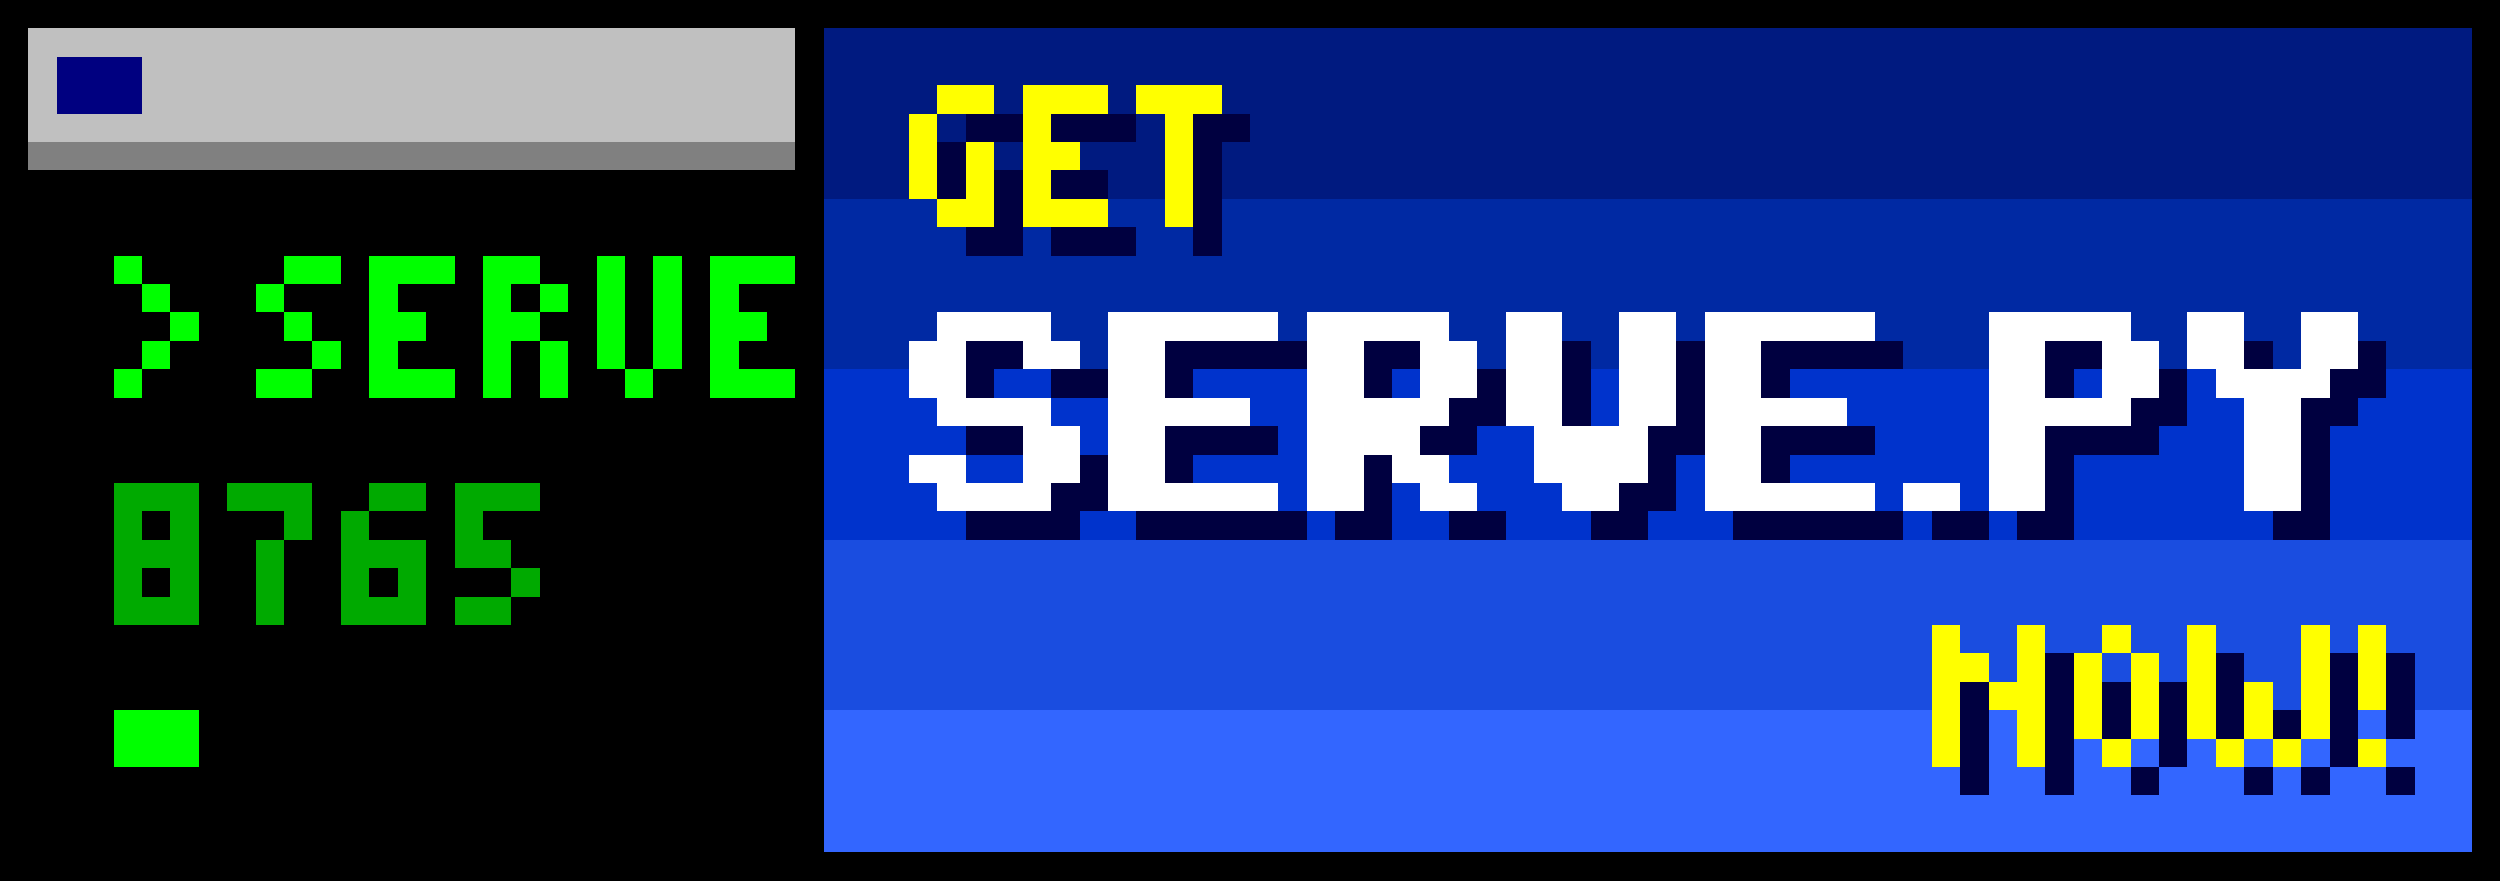
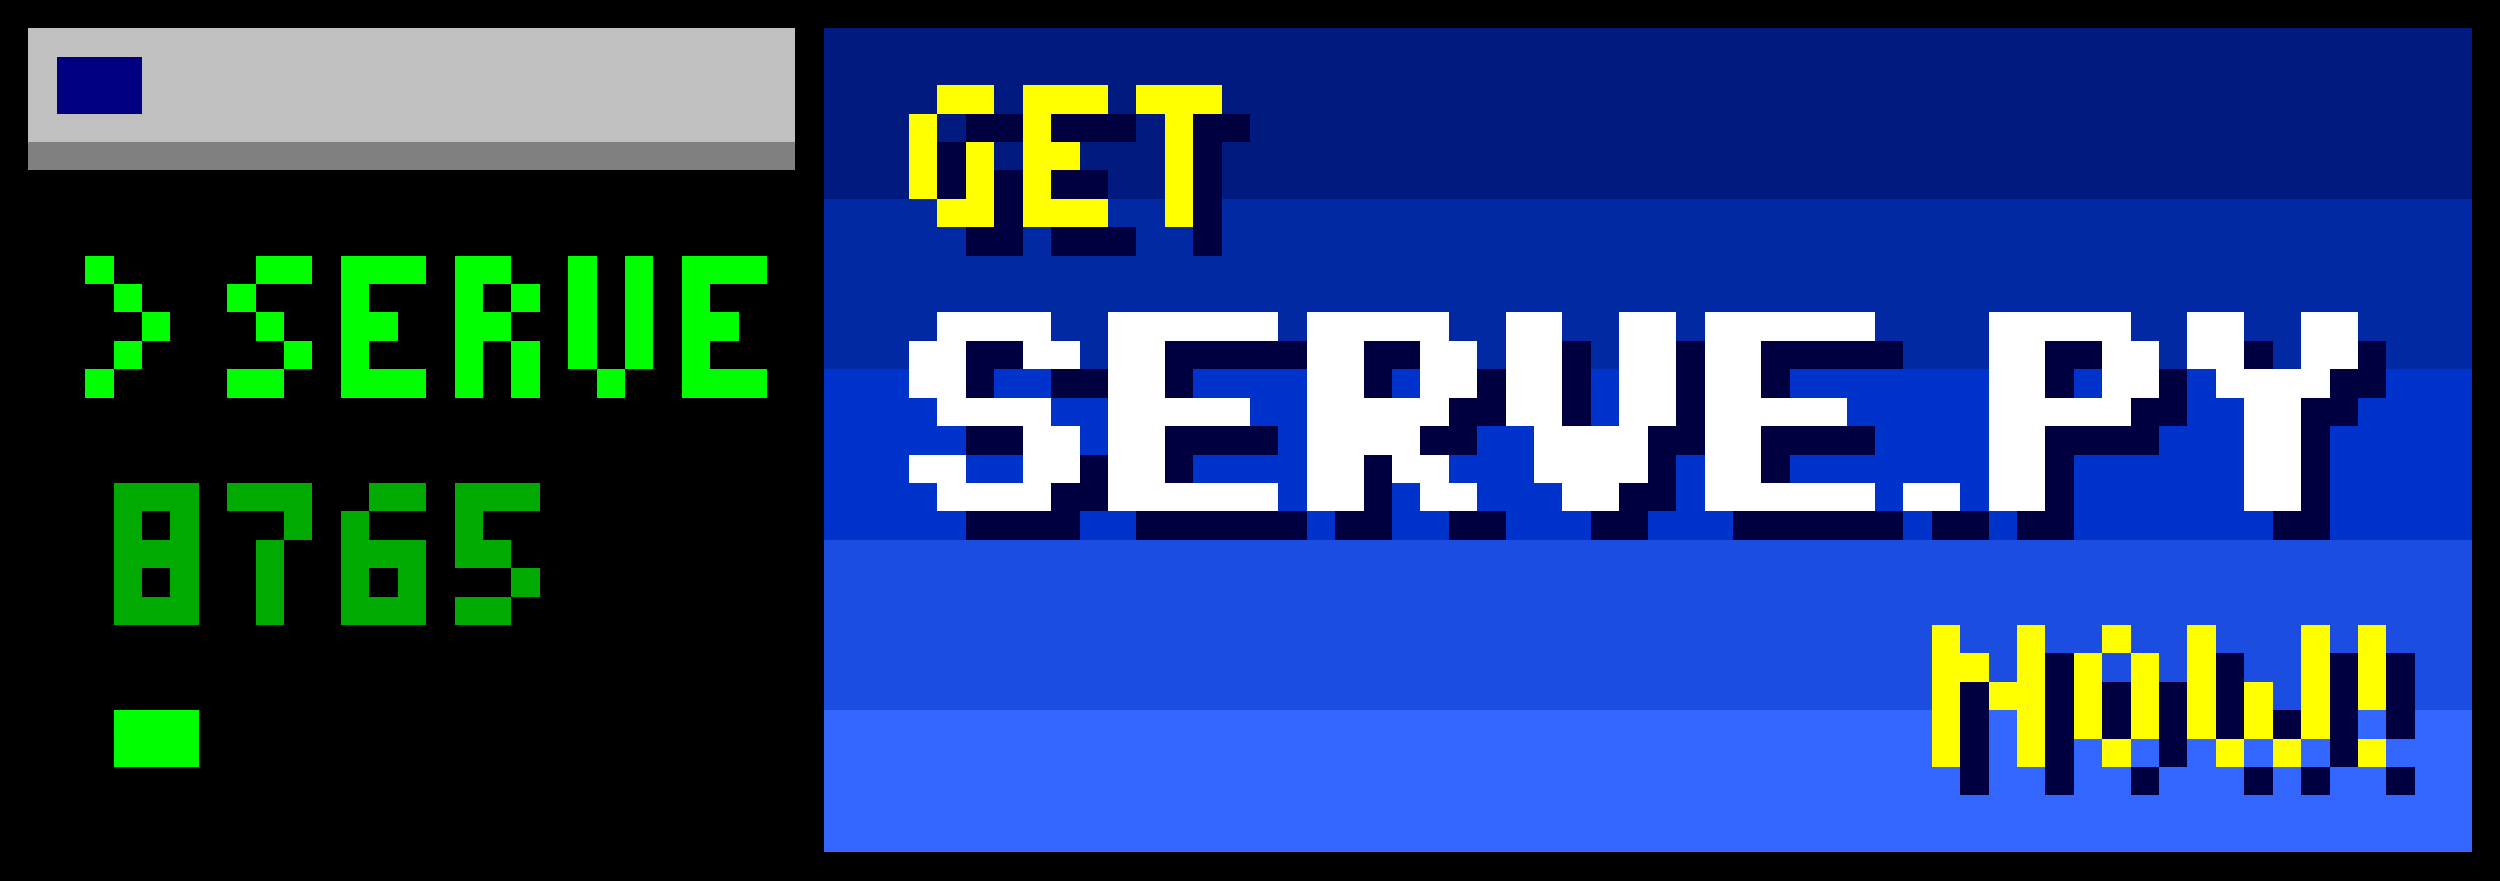
<svg xmlns="http://www.w3.org/2000/svg" viewBox="0 0 88 31" width="176" height="62" shape-rendering="crispEdges" role="img" aria-labelledby="title desc">
  <style>@keyframes k0{0%{opacity:1}50%{opacity:0}100%{opacity:1}}.k0{opacity:1;animation:k0 1.5s step-end infinite}@media (prefers-reduced-motion:reduce){*{animation:none!important}}</style>
-   <path fill="#000" d="M0 0h88v1h-88zm0 1h1v5h-1zm28 0h1v5h-1zm59 0h1v29h-1zm-87 5h29v3h-29zm0 3h4v1h-4zm5 0h5v1h-5zm7 0h1v1h-1zm4 0h1v1h-1zm3 0h2v1h-2zm3 0h1v4h-1zm2 0h1v4h-1zm4 0h1v1h-1zm-28 1h5v1h-5zm6 0h3v1h-3zm4 0h3v1h-3zm4 0h3v1h-3zm4 0h1v1h-1zm2 0h1v1h-1zm6 0h3v1h-3zm-26 1h6v1h-6zm7 0h3v1h-3zm4 0h2v1h-2zm4 0h2v1h-2zm4 0h2v1h-2zm8 0h2v1h-2zm-27 1h5v1h-5zm6 0h5v1h-5zm6 0h1v1h-1zm2 0h3v1h-3zm4 0h1v2h-1zm2 0h1v1h-1zm6 0h3v1h-3zm-26 1h4v1h-4zm5 0h4v1h-4zm6 0h2v1h-2zm5 0h1v1h-1zm4 0h2v1h-2zm3 0h2v1h-2zm5 0h1v1h-1zm-28 1h29v3h-29zm0 3h4v5h-4zm7 0h1v1h-1zm4 0h2v1h-2zm4 0h1v1h-1zm4 0h10v1h-10zm-14 1h1v1h-1zm2 0h3v1h-3zm4 0h1v1h-1zm2 0h3v1h-3zm4 0h12v1h-12zm-10 1h2v3h-2zm3 0h2v3h-2zm5 0h1v1h-1zm3 0h11v1h-11zm-13 1h1v1h-1zm8 0h1v1h-1zm2 0h3v1h-3zm4 0h10v1h-10zm-4 1h1v1h-1zm3 0h11v1h-11zm-18 1h29v8h-29zm0 8h88v1h-88z" />
+   <path fill="#000" d="M0 0h88v1h-88zm0 1h1v5h-1zm28 0h1v5h-1zm59 0h1v29h-1zm-87 5h29v3h-29zm0 3h3v1h-3zm4 0h5v1h-5zm7 0h1v1h-1zm4 0h1v1h-1zm3 0h2v1h-2zm3 0h1v4h-1zm2 0h1v4h-1zm4 0h2v1h-2zm-27 1h4v1h-4zm5 0h3v1h-3zm4 0h3v1h-3zm4 0h3v1h-3zm4 0h1v1h-1zm2 0h1v1h-1zm6 0h4v1h-4zm-25 1h5v1h-5zm6 0h3v1h-3zm4 0h2v1h-2zm4 0h2v1h-2zm4 0h2v1h-2zm8 0h3v1h-3zm-26 1h4v1h-4zm5 0h5v1h-5zm6 0h1v1h-1zm2 0h3v1h-3zm4 0h1v2h-1zm2 0h1v1h-1zm6 0h4v1h-4zm-25 1h3v1h-3zm4 0h4v1h-4zm6 0h2v1h-2zm5 0h1v1h-1zm4 0h2v1h-2zm3 0h2v1h-2zm5 0h2v1h-2zm-27 1h29v3h-29zm0 3h4v5h-4zm7 0h1v1h-1zm4 0h2v1h-2zm4 0h1v1h-1zm4 0h10v1h-10zm-14 1h1v1h-1zm2 0h3v1h-3zm4 0h1v1h-1zm2 0h3v1h-3zm4 0h12v1h-12zm-10 1h2v3h-2zm3 0h2v3h-2zm5 0h1v1h-1zm3 0h11v1h-11zm-13 1h1v1h-1zm8 0h1v1h-1zm2 0h3v1h-3zm4 0h10v1h-10zm-4 1h1v1h-1zm3 0h11v1h-11zm-18 1h29v8h-29zm0 8h88v1h-88z" />
  <path fill="#c0c0c0" d="M1 1h27v1h-27zm0 1h1v2h-1zm4 0h23v2h-23zm-4 2h27v1h-27z" />
  <path fill="#000080" d="M2 2h3v2h-3z" />
  <path fill="#808080" d="M1 5h27v1h-27z" />
-   <path fill="#0f0" d="M4 9h1v1h-1zm6 0h2v1h-2zm3 0h3v1h-3zm4 0h2v1h-2zm4 0h1v4h-1zm2 0h1v4h-1zm2 0h3v1h-3zm-20 1h1v1h-1zm4 0h1v1h-1zm4 0h1v1h-1zm4 0h1v1h-1zm2 0h1v1h-1zm6 0h1v1h-1zm-19 1h1v1h-1zm4 0h1v1h-1zm3 0h2v1h-2zm4 0h2v1h-2zm8 0h2v1h-2zm-20 1h1v1h-1zm6 0h1v1h-1zm2 0h1v1h-1zm4 0h1v2h-1zm2 0h1v2h-1zm6 0h1v1h-1zm-21 1h1v1h-1zm5 0h2v1h-2zm4 0h3v1h-3zm9 0h1v1h-1zm3 0h3v1h-3z" />
+   <path fill="#0f0" d="M3 9h1v1h-1zm6 0h2v1h-2zm3 0h3v1h-3zm4 0h2v1h-2zm4 0h1v4h-1zm2 0h1v4h-1zm2 0h3v1h-3zm-20 1h1v1h-1zm4 0h1v1h-1zm4 0h1v1h-1zm4 0h1v1h-1zm2 0h1v1h-1zm6 0h1v1h-1zm-19 1h1v1h-1zm4 0h1v1h-1zm3 0h2v1h-2zm4 0h2v1h-2zm8 0h2v1h-2zm-20 1h1v1h-1zm6 0h1v1h-1zm2 0h1v1h-1zm4 0h1v2h-1zm2 0h1v2h-1zm6 0h1v1h-1zm-21 1h1v1h-1zm5 0h2v1h-2zm4 0h3v1h-3zm9 0h1v1h-1zm3 0h3v1h-3z" />
  <path fill="#0a0" d="M4 17h3v1h-3zm4 0h3v1h-3zm5 0h2v1h-2zm3 0h3v1h-3zm-12 1h1v1h-1zm2 0h1v1h-1zm4 0h1v1h-1zm2 0h1v1h-1zm4 0h1v1h-1zm-12 1h3v1h-3zm5 0h1v3h-1zm3 0h3v1h-3zm4 0h2v1h-2zm-12 1h1v1h-1zm2 0h1v1h-1zm6 0h1v1h-1zm2 0h1v1h-1zm4 0h1v1h-1zm-14 1h3v1h-3zm8 0h3v1h-3zm4 0h2v1h-2z" />
  <path fill="#001a80" d="M29 1h58v2h-58zm0 2h4v1h-4zm6 0h1v1h-1zm4 0h1v1h-1zm4 0h44v1h-44zm-14 1h3v3h-3zm4 0h1v1h-1zm7 0h1v1h-1zm4 0h43v1h-43zm-9 1h1v1h-1zm3 0h3v1h-3zm5 0h44v2h-44zm-4 1h2v1h-2z" />
  <path fill="#ff0" d="M33 3h2v1h-2zm3 0h3v1h-3zm4 0h3v1h-3zm-8 1h1v3h-1zm4 0h1v1h-1zm5 0h1v4h-1zm-7 1h1v2h-1zm2 0h2v1h-2zm0 1h1v1h-1zm-3 1h2v1h-2zm3 0h3v1h-3zm32 15h1v1h-1zm3 0h1v2h-1zm3 0h1v1h-1zm3 0h1v4h-1zm4 0h1v4h-1zm2 0h1v3h-1zm-15 1h2v1h-2zm5 0h1v3h-1zm2 0h1v3h-1zm-7 1h1v3h-1zm2 0h2v1h-2zm9 0h1v2h-1zm-8 1h1v2h-1zm3 1h1v1h-1zm4 0h1v1h-1zm2 0h1v1h-1zm3 0h1v1h-1z" />
  <path fill="#000040" d="M34 4h2v1h-2zm3 0h3v1h-3zm5 0h2v1h-2zm-9 1h1v2h-1zm9 0h1v4h-1zm-7 1h1v2h-1zm2 0h2v1h-2zm-3 2h2v1h-2zm3 0h3v1h-3zm-3 4h2v1h-2zm7 0h5v1h-5zm7 0h2v1h-2zm7 0h1v3h-1zm4 0h1v3h-1zm3 0h5v1h-5zm10 0h2v1h-2zm7 0h1v1h-1zm4 0h1v1h-1zm-49 1h1v1h-1zm3 0h2v1h-2zm4 0h1v1h-1zm7 0h1v1h-1zm4 0h1v1h-1zm10 0h1v1h-1zm10 0h1v1h-1zm4 0h1v1h-1zm6 0h2v1h-2zm-31 1h2v1h-2zm24 0h2v1h-2zm6 0h2v1h-2zm-47 1h2v1h-2zm7 0h4v1h-4zm9 0h2v1h-2zm8 0h2v1h-2zm4 0h4v1h-4zm10 0h4v1h-4zm9 0h1v3h-1zm-43 1h1v1h-1zm3 0h1v1h-1zm7 0h1v2h-1zm10 0h1v1h-1zm4 0h1v1h-1zm10 0h1v2h-1zm-35 1h2v1h-2zm20 0h2v1h-2zm-23 1h4v1h-4zm6 0h6v1h-6zm7 0h2v1h-2zm4 0h2v1h-2zm5 0h2v1h-2zm5 0h6v1h-6zm7 0h2v1h-2zm3 0h2v1h-2zm9 0h2v1h-2zm-8 5h1v5h-1zm6 0h1v3h-1zm4 0h1v4h-1zm2 0h1v3h-1zm-15 1h1v4h-1zm5 0h1v2h-1zm2 0h1v3h-1zm4 1h1v1h-1zm-5 2h1v1h-1zm4 0h1v1h-1zm2 0h1v1h-1zm3 0h1v1h-1z" />
  <path fill="#0029a3" d="M29 7h4v1h-4zm10 0h2v1h-2zm4 0h44v2h-44zm-14 1h5v1h-5zm7 0h1v1h-1zm4 0h2v1h-2zm-11 1h58v2h-58zm0 2h4v1h-4zm8 0h2v1h-2zm8 0h1v1h-1zm6 0h2v1h-2zm4 0h2v1h-2zm4 0h1v1h-1zm7 0h4v1h-4zm9 0h2v1h-2zm4 0h2v1h-2zm4 0h4v1h-4zm-54 1h3v1h-3zm9 0h1v1h-1zm14 0h1v1h-1zm4 0h1v1h-1zm11 0h3v1h-3zm9 0h1v1h-1zm4 0h1v1h-1zm4 0h3v1h-3z" />
  <path fill="#fff" d="M33 11h4v1h-4zm6 0h6v1h-6zm7 0h5v1h-5zm7 0h2v4h-2zm4 0h2v4h-2zm3 0h6v1h-6zm10 0h5v1h-5zm7 0h2v2h-2zm4 0h2v2h-2zm-49 1h2v2h-2zm4 0h2v1h-2zm3 0h2v2h-2zm7 0h2v2h-2zm4 0h2v2h-2zm10 0h2v2h-2zm10 0h2v2h-2zm4 0h2v2h-2zm4 1h4v1h-4zm-45 1h4v1h-4zm6 0h5v1h-5zm7 0h5v1h-5zm14 0h5v1h-5zm10 0h5v1h-5zm9 0h2v4h-2zm-43 1h2v2h-2zm3 0h2v2h-2zm7 0h4v1h-4zm8 0h4v2h-4zm6 0h2v2h-2zm10 0h2v3h-2zm-38 1h2v1h-2zm14 0h2v2h-2zm3 0h2v1h-2zm-16 1h4v1h-4zm6 0h6v1h-6zm11 0h2v1h-2zm5 0h2v1h-2zm5 0h6v1h-6zm7 0h2v1h-2z" />
  <path fill="#03c" d="M29 13h3v1h-3zm6 0h2v1h-2zm7 0h4v1h-4zm7 0h1v1h-1zm7 0h1v2h-1zm7 0h7v1h-7zm10 0h1v1h-1zm4 0h1v1h-1zm7 0h3v1h-3zm-55 1h4v1h-4zm8 0h2v1h-2zm7 0h2v1h-2zm21 0h5v1h-5zm12 0h2v1h-2zm6 0h4v1h-4zm-54 1h5v1h-5zm9 0h1v1h-1zm7 0h1v1h-1zm7 0h2v1h-2zm14 0h4v1h-4zm10 0h3v1h-3zm6 0h5v4h-5zm-53 1h3v1h-3zm5 0h2v1h-2zm8 0h4v1h-4zm9 0h3v1h-3zm8 0h1v2h-1zm4 0h7v1h-7zm10 0h6v2h-6zm-44 1h4v1h-4zm16 0h1v1h-1zm4 0h1v1h-1zm3 0h3v1h-3zm14 0h1v1h-1zm3 0h1v1h-1zm-40 1h5v1h-5zm9 0h2v1h-2zm8 0h1v1h-1zm3 0h2v1h-2zm4 0h3v1h-3zm5 0h3v1h-3zm9 0h1v1h-1zm3 0h1v1h-1zm3 0h7v1h-7z" />
  <path fill="#1a4de0" d="M29 19h58v3h-58zm0 3h39v3h-39zm40 0h2v1h-2zm3 0h2v1h-2zm3 0h2v1h-2zm3 0h3v1h-3zm4 0h1v1h-1zm2 0h3v1h-3zm-14 1h1v1h-1zm4 0h1v1h-1zm2 0h1v1h-1zm3 0h2v1h-2zm6 0h2v2h-2zm-5 1h1v1h-1z" />
  <path fill="#36f" d="M29 25h39v2h-39zm41 0h1v2h-1zm13 0h1v1h-1zm2 0h2v1h-2zm-12 1h1v1h-1zm2 0h1v1h-1zm2 0h1v1h-1zm2 0h1v1h-1zm2 0h1v1h-1zm3 0h3v1h-3zm-55 1h40v1h-40zm41 0h2v1h-2zm3 0h2v1h-2zm3 0h3v1h-3zm4 0h1v1h-1zm2 0h2v1h-2zm3 0h2v1h-2zm-56 1h58v2h-58z" />
  <g class="k0">
    <path fill="#0f0" d="M4 25h3v2h-3z" />
  </g>
</svg>
